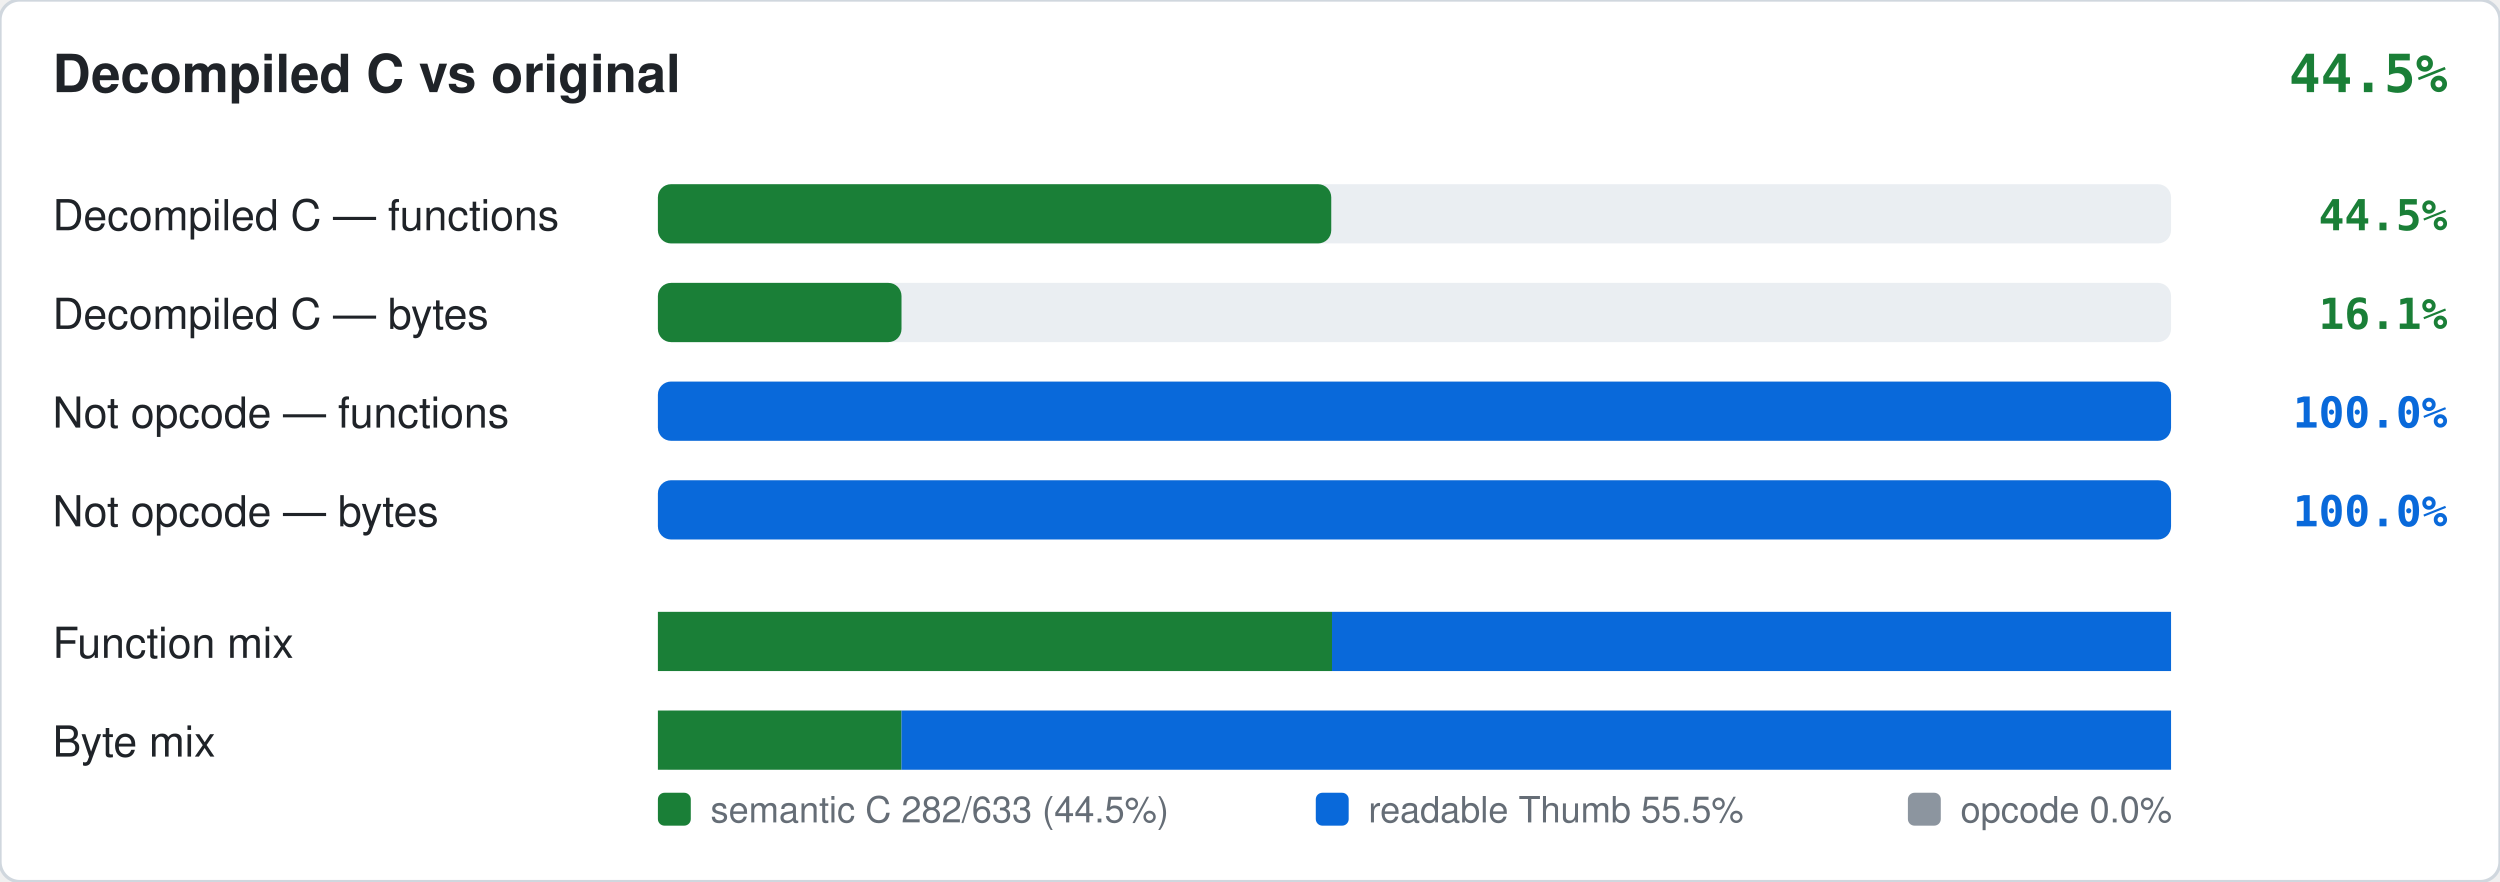
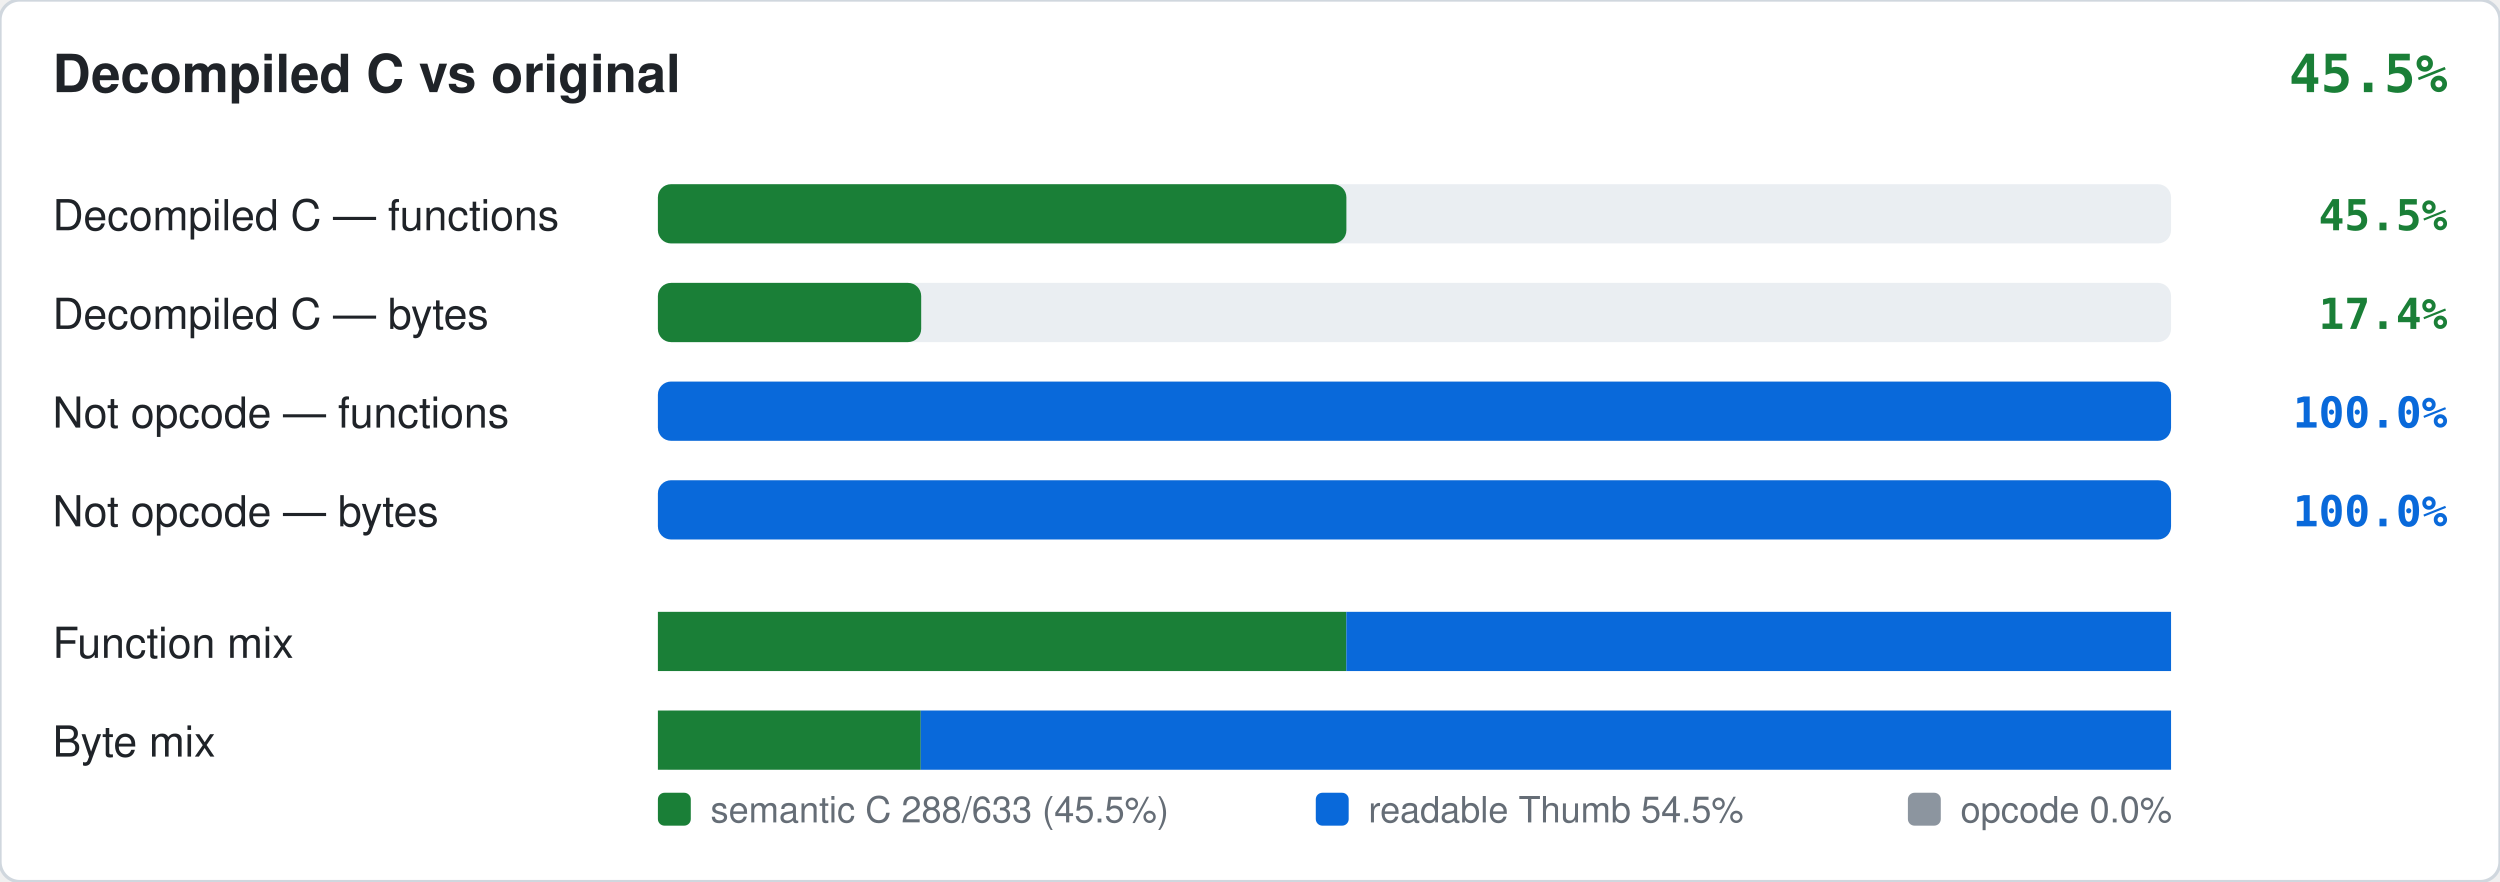
- <svg xmlns="http://www.w3.org/2000/svg" width="760" height="268" viewBox="0 0 760 268" role="img" aria-label="Decompiled C 44.5% functions, 16.1% bytes (282/633, 14,534/90,272)">
+ <svg xmlns="http://www.w3.org/2000/svg" width="760" height="268" viewBox="0 0 760 268" role="img" aria-label="Decompiled C 45.5% functions, 17.4% bytes (288/633, 15,682/90,272)">
  <rect width="760" height="268" rx="6" fill="#ffffff" stroke="#d0d7de" />
  <text x="16" y="28" font-family="-apple-system,BlinkMacSystemFont,Segoe UI,Helvetica,Arial,sans-serif" font-size="16" font-weight="600" fill="#1f2328">Decompiled C vs original</text>
-   <text x="744" y="28" text-anchor="end" font-family="ui-monospace,SFMono-Regular,Menlo,Consolas,monospace" font-size="16" font-weight="700" fill="#1a7f37">44.5%</text>
+   <text x="744" y="28" text-anchor="end" font-family="ui-monospace,SFMono-Regular,Menlo,Consolas,monospace" font-size="16" font-weight="700" fill="#1a7f37">45.5%</text>
  <text x="16" y="70" font-family="-apple-system,BlinkMacSystemFont,Segoe UI,Helvetica,Arial,sans-serif" font-size="13" fill="#1f2328">Decompiled C — functions</text>
  <rect x="200.00" y="56.00" width="460.00" height="18.00" rx="4" fill="#eaeef2" />
-   <rect x="200.00" y="56.00" width="204.70" height="18.00" rx="4" fill="#1a7f37" />
-   <text x="744" y="70" text-anchor="end" font-family="ui-monospace,SFMono-Regular,Menlo,Consolas,monospace" font-size="13" font-weight="700" fill="#1a7f37">44.5%</text>
+   <rect x="200.00" y="56.00" width="209.30" height="18.00" rx="4" fill="#1a7f37" />
+   <text x="744" y="70" text-anchor="end" font-family="ui-monospace,SFMono-Regular,Menlo,Consolas,monospace" font-size="13" font-weight="700" fill="#1a7f37">45.5%</text>
  <text x="16" y="100" font-family="-apple-system,BlinkMacSystemFont,Segoe UI,Helvetica,Arial,sans-serif" font-size="13" fill="#1f2328">Decompiled C — bytes</text>
  <rect x="200.00" y="86.00" width="460.00" height="18.00" rx="4" fill="#eaeef2" />
-   <rect x="200.00" y="86.00" width="74.06" height="18.00" rx="4" fill="#1a7f37" />
-   <text x="744" y="100" text-anchor="end" font-family="ui-monospace,SFMono-Regular,Menlo,Consolas,monospace" font-size="13" font-weight="700" fill="#1a7f37">16.1%</text>
+   <rect x="200.00" y="86.00" width="80.04" height="18.00" rx="4" fill="#1a7f37" />
+   <text x="744" y="100" text-anchor="end" font-family="ui-monospace,SFMono-Regular,Menlo,Consolas,monospace" font-size="13" font-weight="700" fill="#1a7f37">17.4%</text>
  <text x="16" y="130" font-family="-apple-system,BlinkMacSystemFont,Segoe UI,Helvetica,Arial,sans-serif" font-size="13" fill="#1f2328">Not opcode — functions</text>
  <rect x="200.00" y="116.00" width="460.00" height="18.00" rx="4" fill="#eaeef2" />
  <rect x="200.00" y="116.00" width="460.00" height="18.00" rx="4" fill="#0969da" />
  <text x="744" y="130" text-anchor="end" font-family="ui-monospace,SFMono-Regular,Menlo,Consolas,monospace" font-size="13" font-weight="700" fill="#0969da">100.0%</text>
  <text x="16" y="160" font-family="-apple-system,BlinkMacSystemFont,Segoe UI,Helvetica,Arial,sans-serif" font-size="13" fill="#1f2328">Not opcode — bytes</text>
  <rect x="200.00" y="146.00" width="460.00" height="18.00" rx="4" fill="#eaeef2" />
  <rect x="200.00" y="146.00" width="460.00" height="18.00" rx="4" fill="#0969da" />
  <text x="744" y="160" text-anchor="end" font-family="ui-monospace,SFMono-Regular,Menlo,Consolas,monospace" font-size="13" font-weight="700" fill="#0969da">100.0%</text>
  <text x="16" y="200" font-family="-apple-system,BlinkMacSystemFont,Segoe UI,Helvetica,Arial,sans-serif" font-size="13" fill="#1f2328">Function mix</text>
  <rect x="200.00" y="186.00" width="460.00" height="18.00" rx="4" fill="#eaeef2" />
-   <rect x="200.00" y="186.00" width="204.93" height="18.00" fill="#1a7f37" />
-   <rect x="404.93" y="186.00" width="255.07" height="18.00" fill="#0969da" />
+   <rect x="200.00" y="186.00" width="209.29" height="18.00" fill="#1a7f37" />
+   <rect x="409.29" y="186.00" width="250.71" height="18.00" fill="#0969da" />
  <text x="16" y="230" font-family="-apple-system,BlinkMacSystemFont,Segoe UI,Helvetica,Arial,sans-serif" font-size="13" fill="#1f2328">Byte mix</text>
  <rect x="200.00" y="216.00" width="460.00" height="18.00" rx="4" fill="#eaeef2" />
-   <rect x="200.00" y="216.00" width="74.06" height="18.00" fill="#1a7f37" />
-   <rect x="274.06" y="216.00" width="385.94" height="18.00" fill="#0969da" />
+   <rect x="200.00" y="216.00" width="79.91" height="18.00" fill="#1a7f37" />
+   <rect x="279.91" y="216.00" width="380.09" height="18.00" fill="#0969da" />
  <rect x="200" y="241" width="10" height="10" rx="2" fill="#1a7f37" />
-   <text x="216" y="250" font-family="-apple-system,BlinkMacSystemFont,Segoe UI,Helvetica,Arial,sans-serif" font-size="11" fill="#656d76">semantic C 282/633 (44.5%)</text>
+   <text x="216" y="250" font-family="-apple-system,BlinkMacSystemFont,Segoe UI,Helvetica,Arial,sans-serif" font-size="11" fill="#656d76">semantic C 288/633 (45.5%)</text>
  <rect x="400" y="241" width="10" height="10" rx="2" fill="#0969da" />
-   <text x="416" y="250" font-family="-apple-system,BlinkMacSystemFont,Segoe UI,Helvetica,Arial,sans-serif" font-size="11" fill="#656d76">readable Thumb 55.5%</text>
+   <text x="416" y="250" font-family="-apple-system,BlinkMacSystemFont,Segoe UI,Helvetica,Arial,sans-serif" font-size="11" fill="#656d76">readable Thumb 54.5%</text>
  <rect x="580" y="241" width="10" height="10" rx="2" fill="#8c959f" />
  <text x="596" y="250" font-family="-apple-system,BlinkMacSystemFont,Segoe UI,Helvetica,Arial,sans-serif" font-size="11" fill="#656d76">opcode 0.0%</text>
</svg>
